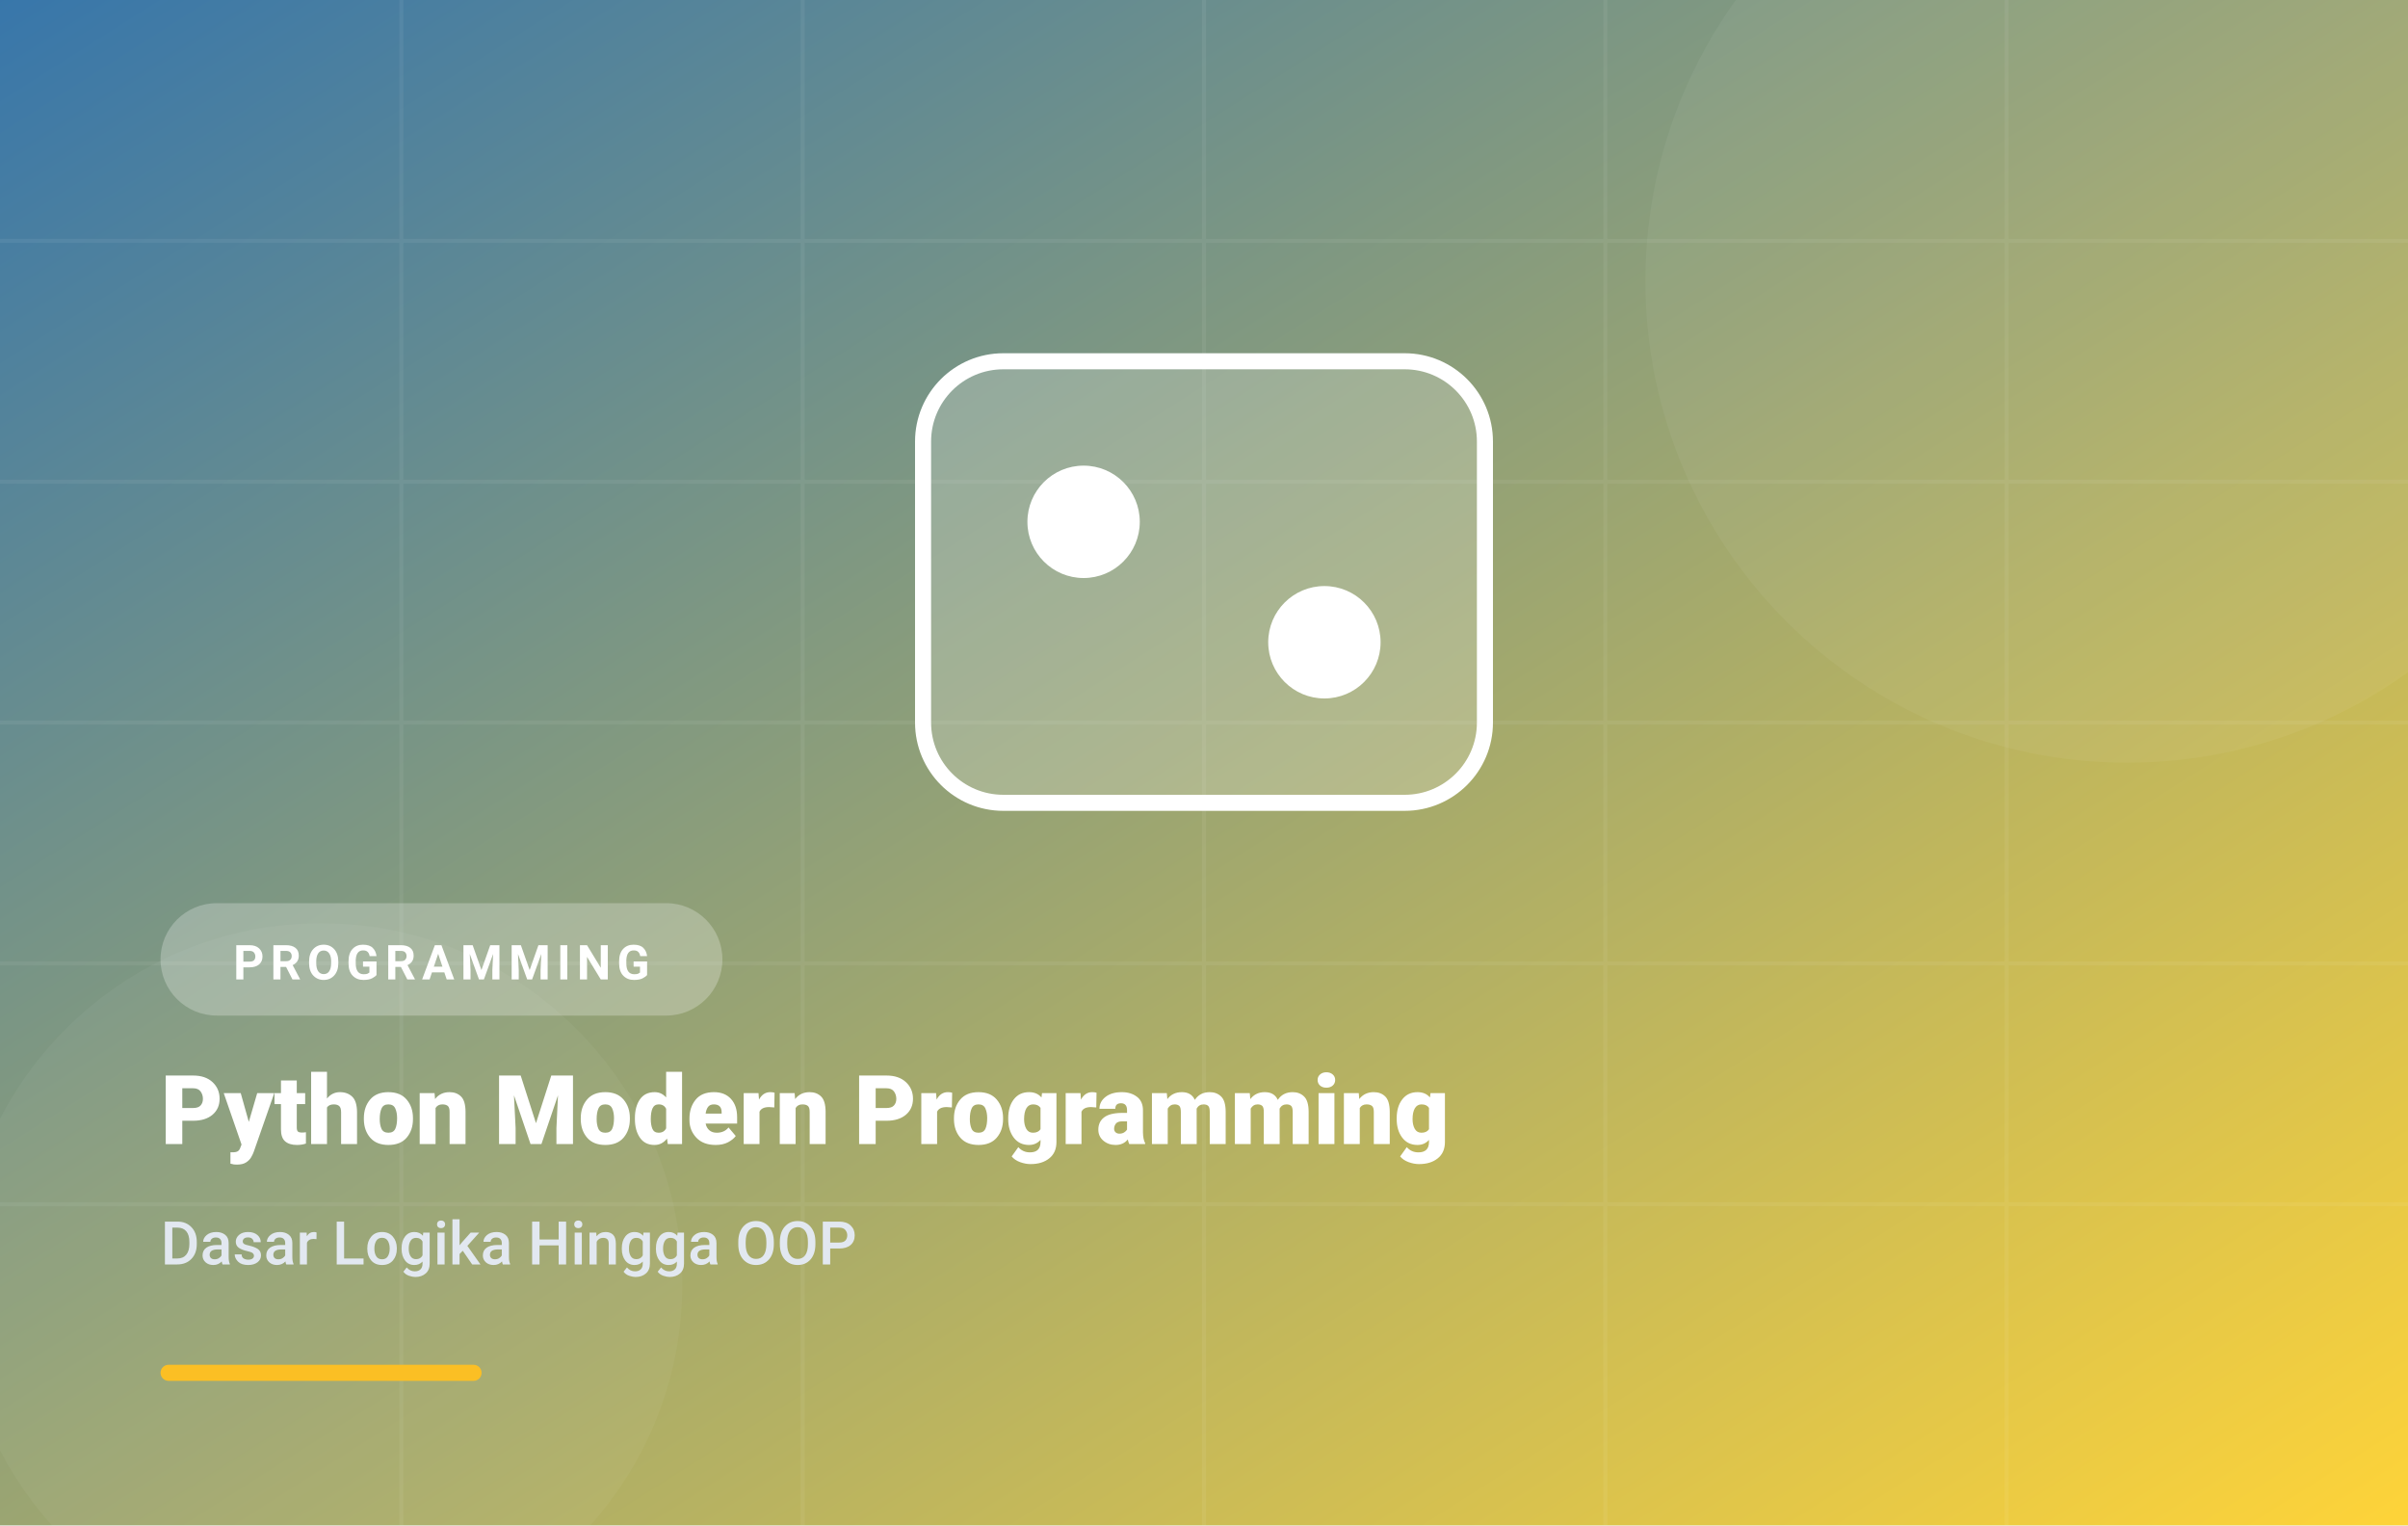
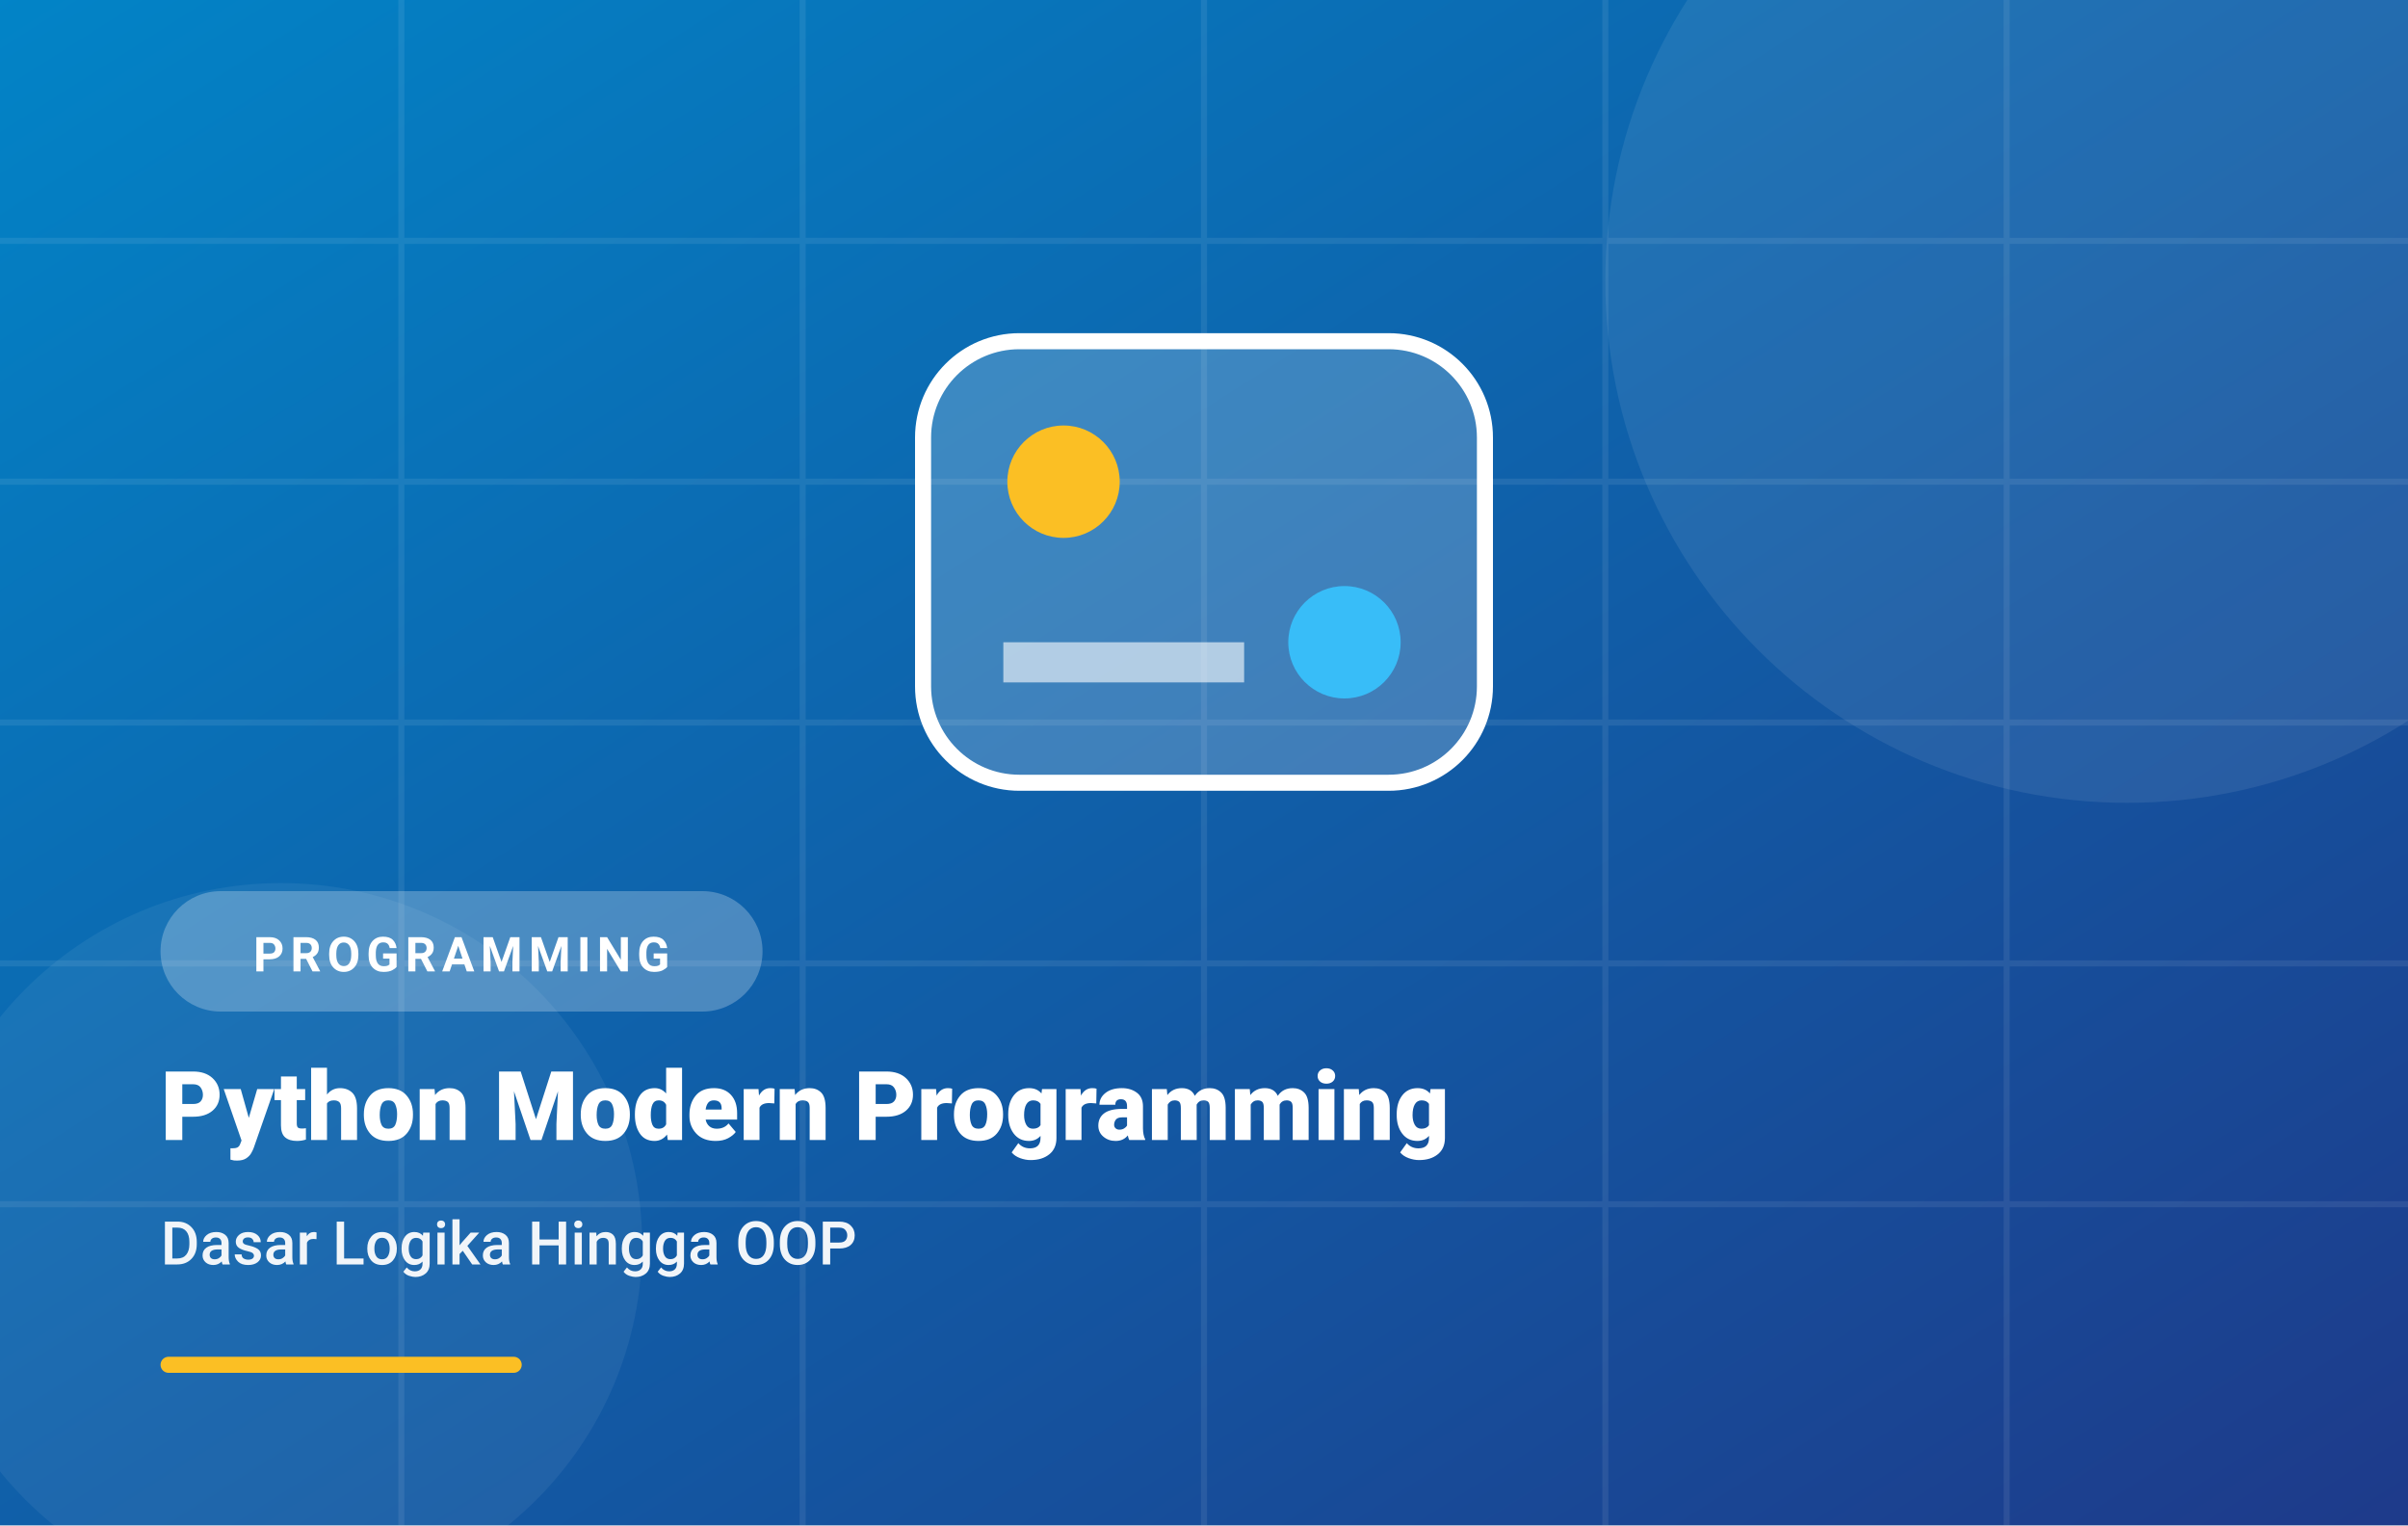
<svg xmlns="http://www.w3.org/2000/svg" viewBox="0 0 600 380" width="100%" height="100%">
  <defs>
-     <linearGradient id="grad-PROGRAMMING" x1="0%" y1="0%" x2="100%" y2="100%">
-       <stop offset="0%" stop-color="#3776ab" />
-       <stop offset="100%" stop-color="#ffd438" />
+     <linearGradient id="grad-python" x1="0%" y1="0%" x2="100%" y2="100%">
+       <stop offset="0%" stop-color="#0284c7" />
+       <stop offset="100%" stop-color="#1e3a8a" />
    </linearGradient>
-     <filter id="shadow" x="-10%" y="-10%" width="120%" height="120%">
-       <feDropShadow dx="0" dy="6" stdDeviation="8" flood-opacity="0.3" />
-     </filter>
  </defs>
-   <rect width="600" height="380" fill="url(#grad-PROGRAMMING)" />
-   <g opacity="0.06" stroke="#ffffff" stroke-width="1">
+   <rect width="600" height="380" fill="url(#grad-python)" />
+   <g opacity="0.08" stroke="#ffffff" stroke-width="1.5">
    <line x1="0" y1="60" x2="600" y2="60" />
    <line x1="0" y1="120" x2="600" y2="120" />
    <line x1="0" y1="180" x2="600" y2="180" />
    <line x1="0" y1="240" x2="600" y2="240" />
    <line x1="0" y1="300" x2="600" y2="300" />
    <line x1="100" y1="0" x2="100" y2="380" />
    <line x1="200" y1="0" x2="200" y2="380" />
    <line x1="300" y1="0" x2="300" y2="380" />
    <line x1="400" y1="0" x2="400" y2="380" />
    <line x1="500" y1="0" x2="500" y2="380" />
  </g>
-   <circle cx="530" cy="70" r="120" fill="white" fill-opacity="0.05" />
-   <circle cx="80" cy="320" r="90" fill="white" fill-opacity="0.04" />
-   <g transform="translate(120, 20)">
-     <rect x="110" y="70" width="140" height="110" rx="20" fill="white" fill-opacity="0.2" stroke="white" stroke-width="4" />
-     <circle cx="150" cy="110" r="14" fill="#ffffff" />
-     <circle cx="210" cy="140" r="14" fill="#ffffff" />
+   <circle cx="530" cy="70" r="130" fill="white" fill-opacity="0.08" />
+   <circle cx="70" cy="310" r="90" fill="white" fill-opacity="0.06" />
+   <g transform="translate(120, 15)">
+     <rect x="110" y="70" width="140" height="110" rx="24" fill="white" fill-opacity="0.2" stroke="white" stroke-width="4" />
+     <circle cx="145" cy="105" r="14" fill="#fbbf24" />
+     <circle cx="215" cy="145" r="14" fill="#38bdf8" />
+     <path d="M130 145 H190 V155 H130 Z" fill="#ffffff" opacity="0.6" />
  </g>
-   <rect x="40" y="225" width="140" height="28" rx="14" fill="#ffffff" fill-opacity="0.25" />
-   <text x="110" y="244" fill="#ffffff" font-family="-apple-system, BlinkMacSystemFont, 'Segoe UI', Roboto, sans-serif" font-size="12" font-weight="700" letter-spacing="1.5" text-anchor="middle">PROGRAMMING</text>
-   <text x="40" y="285" fill="#ffffff" font-family="-apple-system, BlinkMacSystemFont, 'Segoe UI', Roboto, sans-serif" font-size="24" font-weight="800">Python Modern Programming</text>
-   <text x="40" y="315" fill="#e2e8f0" font-family="-apple-system, BlinkMacSystemFont, 'Segoe UI', Roboto, sans-serif" font-size="15" font-weight="500">Dasar Logika Hingga OOP</text>
-   <rect x="40" y="340" width="80" height="4" rx="2" fill="#fbbf24" />
+   <rect x="40" y="222" width="150" height="30" rx="15" fill="#ffffff" fill-opacity="0.25" />
+   <text x="115" y="242" fill="#ffffff" font-family="-apple-system, BlinkMacSystemFont, 'Segoe UI', Roboto, sans-serif" font-size="12" font-weight="700" letter-spacing="1.5" text-anchor="middle">PROGRAMMING</text>
+   <text x="40" y="284" fill="#ffffff" font-family="-apple-system, BlinkMacSystemFont, 'Segoe UI', Roboto, sans-serif" font-size="24" font-weight="800">Python Modern Programming</text>
+   <text x="40" y="315" fill="#f1f5f9" font-family="-apple-system, BlinkMacSystemFont, 'Segoe UI', Roboto, sans-serif" font-size="15" font-weight="500">Dasar Logika Hingga OOP</text>
+   <rect x="40" y="338" width="90" height="4" rx="2" fill="#fbbf24" />
</svg>
